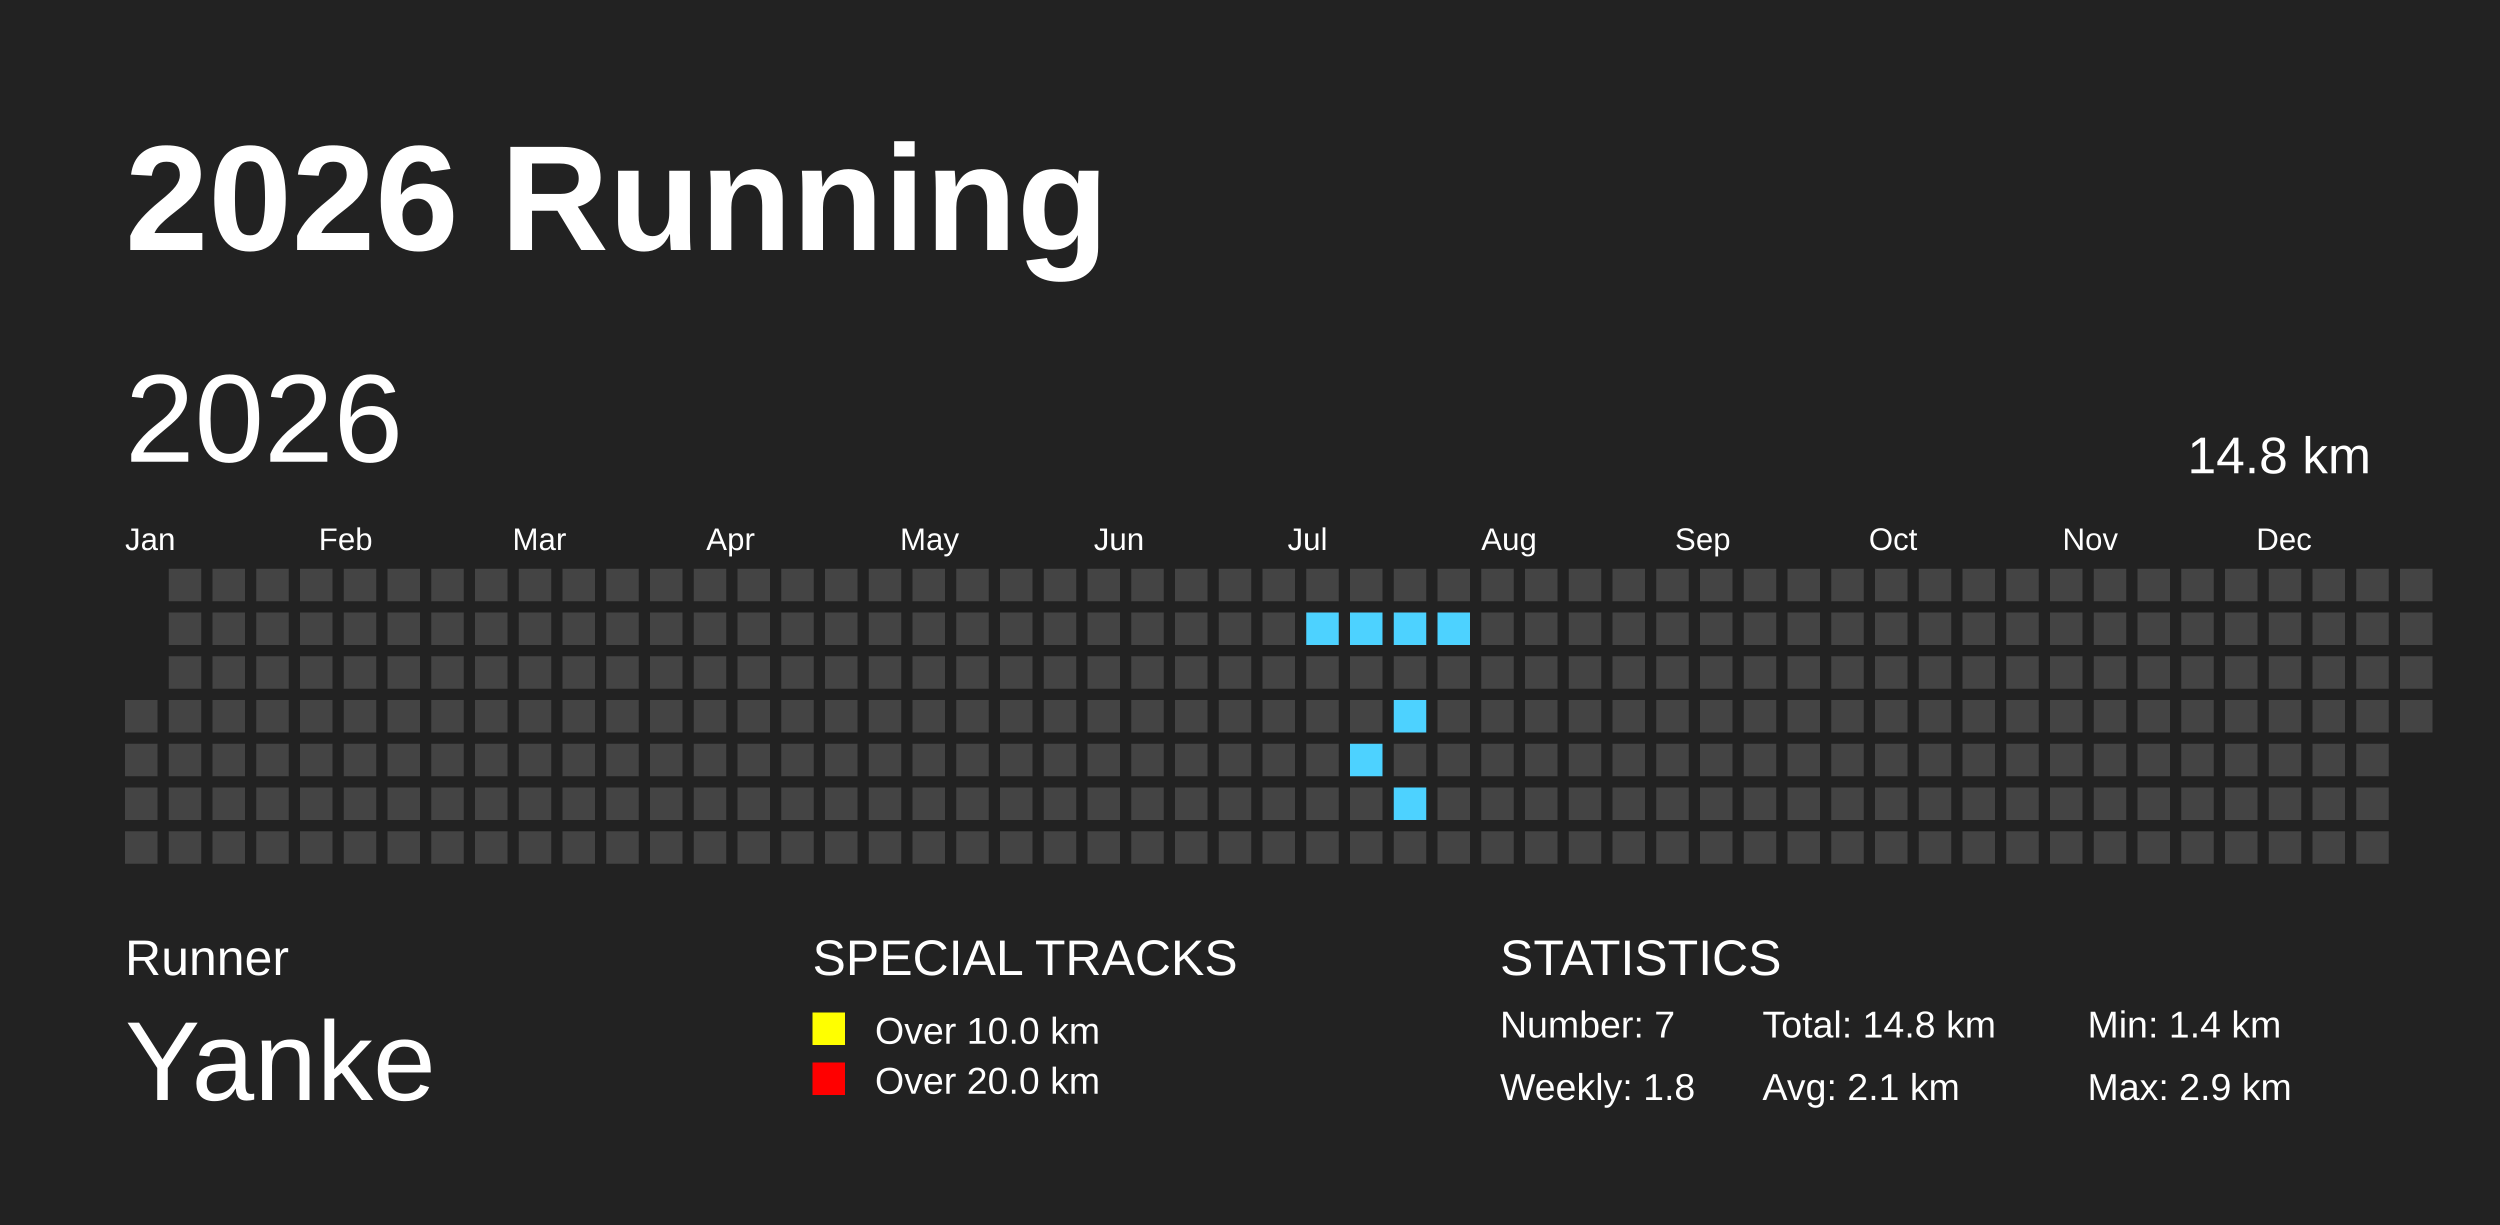
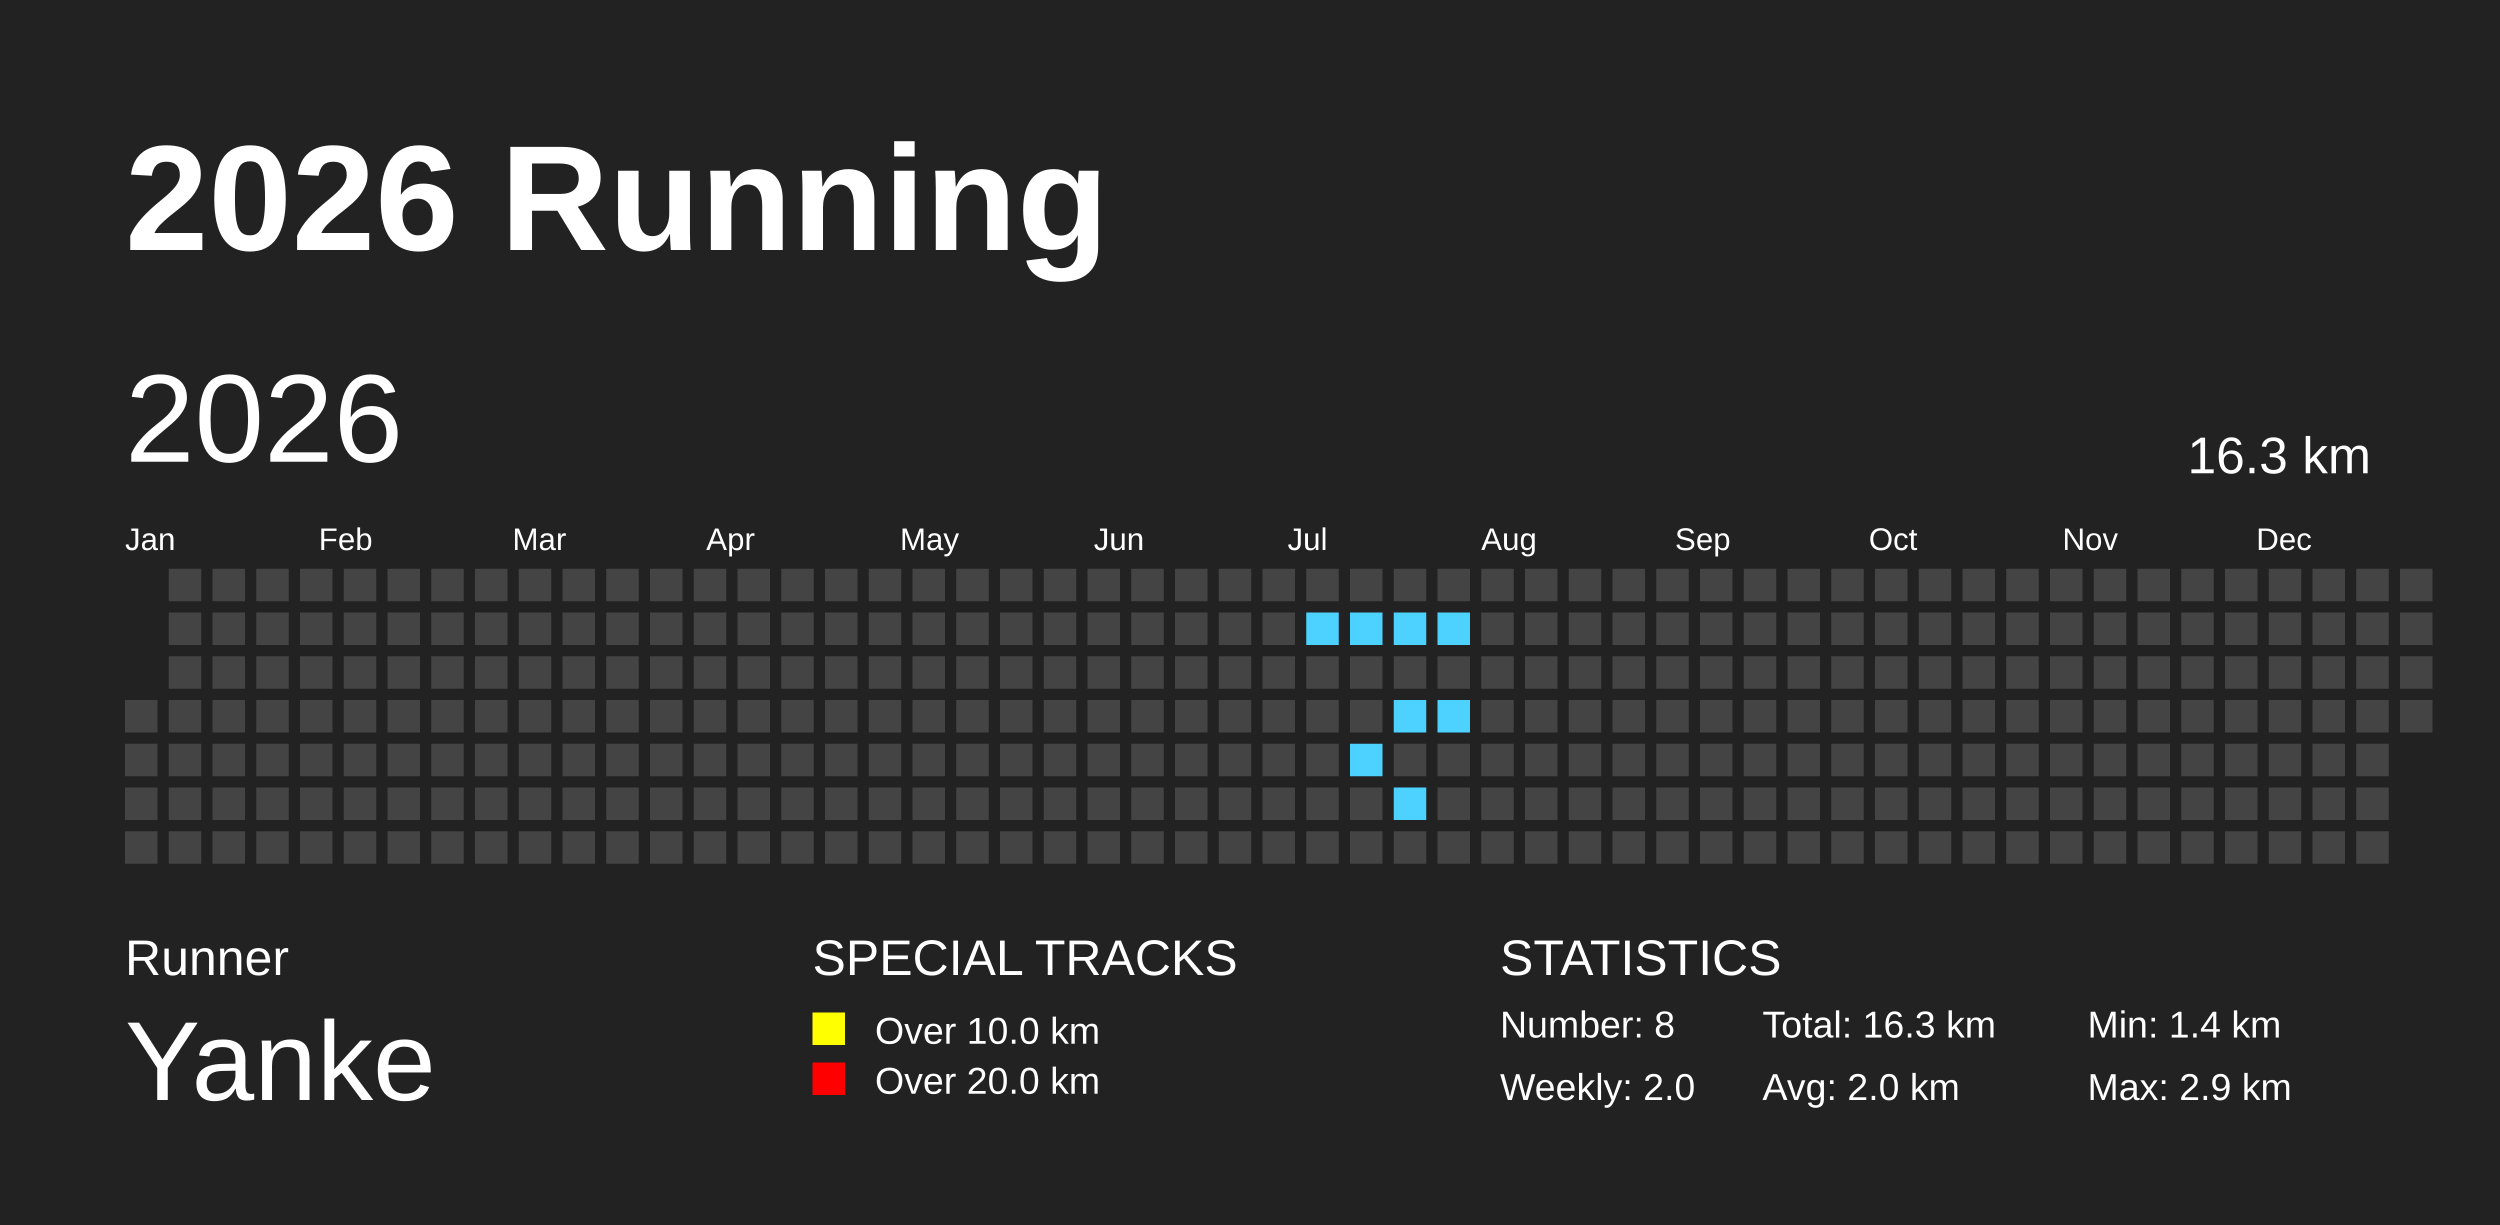
<svg xmlns="http://www.w3.org/2000/svg" baseProfile="full" height="98mm" version="1.1" viewBox="0,0,200,98" width="200mm">
  <defs>
    <pattern height="2" id="indoor-stripe" patternUnits="userSpaceOnUse" width="2">
      <line stroke="white" stroke-opacity="0.45" stroke-width="0.5" x1="0" x2="2" y1="2" y2="0" />
    </pattern>
  </defs>
  <rect fill="#222222" height="98" width="200" x="0" y="0" />
  <text fill="#FFFFFF" style="font-size:12px; font-family:Arial; font-weight:bold;" x="10" y="20">2026 Running</text>
  <text fill="#FFFFFF" style="font-size:4px; font-family:Arial" x="10" y="78">Runner</text>
  <text fill="#FFFFFF" style="font-size:9px; font-family:Arial" x="10" y="88">Yanke</text>
  <text fill="#FFFFFF" style="font-size:4px; font-family:Arial" x="65" y="78">SPECIAL TRACKS</text>
  <rect fill="yellow" height="2.6" width="2.6" x="65" y="81" />
  <text fill="#FFFFFF" style="font-size:3px; font-family:Arial" x="70" y="83.5">Over 10.0 km</text>
  <rect fill="red" height="2.6" width="2.6" x="65" y="85" />
  <text fill="#FFFFFF" style="font-size:3px; font-family:Arial" x="70" y="87.5">Over 20.0 km</text>
  <text fill="#FFFFFF" style="font-size:4px; font-family:Arial" x="120" y="78">STATISTICS</text>
-   <text fill="#FFFFFF" style="font-size:3px; font-family:Arial" x="120" y="83">Number: 7</text>
-   <text fill="#FFFFFF" style="font-size:3px; font-family:Arial" x="120" y="88">Weekly: 1.8</text>
-   <text fill="#FFFFFF" style="font-size:3px; font-family:Arial" x="141" y="83">Total: 14.8 km</text>
-   <text fill="#FFFFFF" style="font-size:3px; font-family:Arial" x="141" y="88">Avg: 2.1 km</text>
+   <text fill="#FFFFFF" style="font-size:3px; font-family:Arial" x="120" y="83">Number: 8</text>
+   <text fill="#FFFFFF" style="font-size:3px; font-family:Arial" x="120" y="88">Weekly: 2.0</text>
+   <text fill="#FFFFFF" style="font-size:3px; font-family:Arial" x="141" y="83">Total: 16.3 km</text>
+   <text fill="#FFFFFF" style="font-size:3px; font-family:Arial" x="141" y="88">Avg: 2.0 km</text>
  <text fill="#FFFFFF" style="font-size:3px; font-family:Arial" x="167" y="83">Min: 1.4 km</text>
  <text fill="#FFFFFF" style="font-size:3px; font-family:Arial" x="167" y="88">Max: 2.9 km</text>
  <text dominant-baseline="hanging" fill="#FFFFFF" style="font-size:10.0px; font-family:Arial;" x="10" y="30">2026</text>
-   <text dominant-baseline="hanging" fill="#FFFFFF" style="font-size:4.125px; font-family:Arial;" x="175" y="35">14.8 km</text>
+   <text dominant-baseline="hanging" fill="#FFFFFF" style="font-size:4.125px; font-family:Arial;" x="175" y="35">16.3 km</text>
  <text fill="#FFFFFF" style="font-size:2.5px; font-family:Arial" x="10.0" y="44">Jan</text>
  <text fill="#FFFFFF" style="font-size:2.5px; font-family:Arial" x="25.5" y="44">Feb</text>
  <text fill="#FFFFFF" style="font-size:2.5px; font-family:Arial" x="41.0" y="44">Mar</text>
  <text fill="#FFFFFF" style="font-size:2.5px; font-family:Arial" x="56.5" y="44">Apr</text>
  <text fill="#FFFFFF" style="font-size:2.5px; font-family:Arial" x="72.0" y="44">May</text>
  <text fill="#FFFFFF" style="font-size:2.5px; font-family:Arial" x="87.5" y="44">Jun</text>
  <text fill="#FFFFFF" style="font-size:2.5px; font-family:Arial" x="103.0" y="44">Jul</text>
  <text fill="#FFFFFF" style="font-size:2.5px; font-family:Arial" x="118.5" y="44">Aug</text>
  <text fill="#FFFFFF" style="font-size:2.5px; font-family:Arial" x="134.0" y="44">Sep</text>
  <text fill="#FFFFFF" style="font-size:2.5px; font-family:Arial" x="149.5" y="44">Oct</text>
  <text fill="#FFFFFF" style="font-size:2.5px; font-family:Arial" x="165.0" y="44">Nov</text>
  <text fill="#FFFFFF" style="font-size:2.5px; font-family:Arial" x="180.5" y="44">Dec</text>
  <rect fill="#444444" height="2.6" width="2.6" x="10.0" y="56.0" />
  <rect fill="#444444" height="2.6" width="2.6" x="10.0" y="59.5" />
  <rect fill="#444444" height="2.6" width="2.6" x="10.0" y="63.0" />
  <rect fill="#444444" height="2.6" width="2.6" x="10.0" y="66.5" />
  <rect fill="#444444" height="2.6" width="2.6" x="13.5" y="45.5" />
  <rect fill="#444444" height="2.6" width="2.6" x="13.5" y="49.0" />
  <rect fill="#444444" height="2.6" width="2.6" x="13.5" y="52.5" />
  <rect fill="#444444" height="2.6" width="2.6" x="13.5" y="56.0" />
  <rect fill="#444444" height="2.6" width="2.6" x="13.5" y="59.5" />
  <rect fill="#444444" height="2.6" width="2.6" x="13.5" y="63.0" />
  <rect fill="#444444" height="2.6" width="2.6" x="13.5" y="66.5" />
  <rect fill="#444444" height="2.6" width="2.6" x="17.0" y="45.5" />
  <rect fill="#444444" height="2.6" width="2.6" x="17.0" y="49.0" />
  <rect fill="#444444" height="2.6" width="2.6" x="17.0" y="52.5" />
  <rect fill="#444444" height="2.6" width="2.6" x="17.0" y="56.0" />
  <rect fill="#444444" height="2.6" width="2.6" x="17.0" y="59.5" />
  <rect fill="#444444" height="2.6" width="2.6" x="17.0" y="63.0" />
  <rect fill="#444444" height="2.6" width="2.6" x="17.0" y="66.5" />
  <rect fill="#444444" height="2.6" width="2.6" x="20.5" y="45.5" />
  <rect fill="#444444" height="2.6" width="2.6" x="20.5" y="49.0" />
  <rect fill="#444444" height="2.6" width="2.6" x="20.5" y="52.5" />
  <rect fill="#444444" height="2.6" width="2.6" x="20.5" y="56.0" />
  <rect fill="#444444" height="2.6" width="2.6" x="20.5" y="59.5" />
  <rect fill="#444444" height="2.6" width="2.6" x="20.5" y="63.0" />
  <rect fill="#444444" height="2.6" width="2.6" x="20.5" y="66.5" />
  <rect fill="#444444" height="2.6" width="2.6" x="24.0" y="45.5" />
  <rect fill="#444444" height="2.6" width="2.6" x="24.0" y="49.0" />
  <rect fill="#444444" height="2.6" width="2.6" x="24.0" y="52.5" />
  <rect fill="#444444" height="2.6" width="2.6" x="24.0" y="56.0" />
  <rect fill="#444444" height="2.6" width="2.6" x="24.0" y="59.5" />
  <rect fill="#444444" height="2.6" width="2.6" x="24.0" y="63.0" />
  <rect fill="#444444" height="2.6" width="2.6" x="24.0" y="66.5" />
  <rect fill="#444444" height="2.6" width="2.6" x="27.5" y="45.5" />
  <rect fill="#444444" height="2.6" width="2.6" x="27.5" y="49.0" />
  <rect fill="#444444" height="2.6" width="2.6" x="27.5" y="52.5" />
  <rect fill="#444444" height="2.6" width="2.6" x="27.5" y="56.0" />
  <rect fill="#444444" height="2.6" width="2.6" x="27.5" y="59.5" />
  <rect fill="#444444" height="2.6" width="2.6" x="27.5" y="63.0" />
  <rect fill="#444444" height="2.6" width="2.6" x="27.5" y="66.5" />
  <rect fill="#444444" height="2.6" width="2.6" x="31.0" y="45.5" />
  <rect fill="#444444" height="2.6" width="2.6" x="31.0" y="49.0" />
  <rect fill="#444444" height="2.6" width="2.6" x="31.0" y="52.5" />
  <rect fill="#444444" height="2.6" width="2.6" x="31.0" y="56.0" />
  <rect fill="#444444" height="2.6" width="2.6" x="31.0" y="59.5" />
  <rect fill="#444444" height="2.6" width="2.6" x="31.0" y="63.0" />
  <rect fill="#444444" height="2.6" width="2.6" x="31.0" y="66.5" />
  <rect fill="#444444" height="2.6" width="2.6" x="34.5" y="45.5" />
  <rect fill="#444444" height="2.6" width="2.6" x="34.5" y="49.0" />
  <rect fill="#444444" height="2.6" width="2.6" x="34.5" y="52.5" />
  <rect fill="#444444" height="2.6" width="2.6" x="34.5" y="56.0" />
  <rect fill="#444444" height="2.6" width="2.6" x="34.5" y="59.5" />
  <rect fill="#444444" height="2.6" width="2.6" x="34.5" y="63.0" />
  <rect fill="#444444" height="2.6" width="2.6" x="34.5" y="66.5" />
  <rect fill="#444444" height="2.6" width="2.6" x="38.0" y="45.5" />
  <rect fill="#444444" height="2.6" width="2.6" x="38.0" y="49.0" />
  <rect fill="#444444" height="2.6" width="2.6" x="38.0" y="52.5" />
  <rect fill="#444444" height="2.6" width="2.6" x="38.0" y="56.0" />
  <rect fill="#444444" height="2.6" width="2.6" x="38.0" y="59.5" />
  <rect fill="#444444" height="2.6" width="2.6" x="38.0" y="63.0" />
  <rect fill="#444444" height="2.6" width="2.6" x="38.0" y="66.5" />
  <rect fill="#444444" height="2.6" width="2.6" x="41.5" y="45.5" />
  <rect fill="#444444" height="2.6" width="2.6" x="41.5" y="49.0" />
  <rect fill="#444444" height="2.6" width="2.6" x="41.5" y="52.5" />
  <rect fill="#444444" height="2.6" width="2.6" x="41.5" y="56.0" />
  <rect fill="#444444" height="2.6" width="2.6" x="41.5" y="59.5" />
  <rect fill="#444444" height="2.6" width="2.6" x="41.5" y="63.0" />
  <rect fill="#444444" height="2.6" width="2.6" x="41.5" y="66.5" />
  <rect fill="#444444" height="2.6" width="2.6" x="45.0" y="45.5" />
  <rect fill="#444444" height="2.6" width="2.6" x="45.0" y="49.0" />
  <rect fill="#444444" height="2.6" width="2.6" x="45.0" y="52.5" />
  <rect fill="#444444" height="2.6" width="2.6" x="45.0" y="56.0" />
  <rect fill="#444444" height="2.6" width="2.6" x="45.0" y="59.5" />
  <rect fill="#444444" height="2.6" width="2.6" x="45.0" y="63.0" />
  <rect fill="#444444" height="2.6" width="2.6" x="45.0" y="66.5" />
  <rect fill="#444444" height="2.6" width="2.6" x="48.5" y="45.5" />
  <rect fill="#444444" height="2.6" width="2.6" x="48.5" y="49.0" />
  <rect fill="#444444" height="2.6" width="2.6" x="48.5" y="52.5" />
  <rect fill="#444444" height="2.6" width="2.6" x="48.5" y="56.0" />
  <rect fill="#444444" height="2.6" width="2.6" x="48.5" y="59.5" />
  <rect fill="#444444" height="2.6" width="2.6" x="48.5" y="63.0" />
  <rect fill="#444444" height="2.6" width="2.6" x="48.5" y="66.5" />
  <rect fill="#444444" height="2.6" width="2.6" x="52.0" y="45.5" />
  <rect fill="#444444" height="2.6" width="2.6" x="52.0" y="49.0" />
  <rect fill="#444444" height="2.6" width="2.6" x="52.0" y="52.5" />
  <rect fill="#444444" height="2.6" width="2.6" x="52.0" y="56.0" />
  <rect fill="#444444" height="2.6" width="2.6" x="52.0" y="59.5" />
  <rect fill="#444444" height="2.6" width="2.6" x="52.0" y="63.0" />
  <rect fill="#444444" height="2.6" width="2.6" x="52.0" y="66.5" />
  <rect fill="#444444" height="2.6" width="2.6" x="55.5" y="45.5" />
  <rect fill="#444444" height="2.6" width="2.6" x="55.5" y="49.0" />
  <rect fill="#444444" height="2.6" width="2.6" x="55.5" y="52.5" />
  <rect fill="#444444" height="2.6" width="2.6" x="55.5" y="56.0" />
  <rect fill="#444444" height="2.6" width="2.6" x="55.5" y="59.5" />
  <rect fill="#444444" height="2.6" width="2.6" x="55.5" y="63.0" />
  <rect fill="#444444" height="2.6" width="2.6" x="55.5" y="66.5" />
  <rect fill="#444444" height="2.6" width="2.6" x="59.0" y="45.5" />
  <rect fill="#444444" height="2.6" width="2.6" x="59.0" y="49.0" />
  <rect fill="#444444" height="2.6" width="2.6" x="59.0" y="52.5" />
  <rect fill="#444444" height="2.6" width="2.6" x="59.0" y="56.0" />
  <rect fill="#444444" height="2.6" width="2.6" x="59.0" y="59.5" />
  <rect fill="#444444" height="2.6" width="2.6" x="59.0" y="63.0" />
  <rect fill="#444444" height="2.6" width="2.6" x="59.0" y="66.5" />
  <rect fill="#444444" height="2.6" width="2.6" x="62.5" y="45.5" />
  <rect fill="#444444" height="2.6" width="2.6" x="62.5" y="49.0" />
  <rect fill="#444444" height="2.6" width="2.6" x="62.5" y="52.5" />
  <rect fill="#444444" height="2.6" width="2.6" x="62.5" y="56.0" />
  <rect fill="#444444" height="2.6" width="2.6" x="62.5" y="59.5" />
  <rect fill="#444444" height="2.6" width="2.6" x="62.5" y="63.0" />
  <rect fill="#444444" height="2.6" width="2.6" x="62.5" y="66.5" />
  <rect fill="#444444" height="2.6" width="2.6" x="66.0" y="45.5" />
  <rect fill="#444444" height="2.6" width="2.6" x="66.0" y="49.0" />
  <rect fill="#444444" height="2.6" width="2.6" x="66.0" y="52.5" />
  <rect fill="#444444" height="2.6" width="2.6" x="66.0" y="56.0" />
  <rect fill="#444444" height="2.6" width="2.6" x="66.0" y="59.5" />
  <rect fill="#444444" height="2.6" width="2.6" x="66.0" y="63.0" />
  <rect fill="#444444" height="2.6" width="2.6" x="66.0" y="66.5" />
  <rect fill="#444444" height="2.6" width="2.6" x="69.5" y="45.5" />
  <rect fill="#444444" height="2.6" width="2.6" x="69.5" y="49.0" />
  <rect fill="#444444" height="2.6" width="2.6" x="69.5" y="52.5" />
  <rect fill="#444444" height="2.6" width="2.6" x="69.5" y="56.0" />
  <rect fill="#444444" height="2.6" width="2.6" x="69.5" y="59.5" />
  <rect fill="#444444" height="2.6" width="2.6" x="69.5" y="63.0" />
  <rect fill="#444444" height="2.6" width="2.6" x="69.5" y="66.5" />
  <rect fill="#444444" height="2.6" width="2.6" x="73.0" y="45.5" />
  <rect fill="#444444" height="2.6" width="2.6" x="73.0" y="49.0" />
  <rect fill="#444444" height="2.6" width="2.6" x="73.0" y="52.5" />
  <rect fill="#444444" height="2.6" width="2.6" x="73.0" y="56.0" />
  <rect fill="#444444" height="2.6" width="2.6" x="73.0" y="59.5" />
  <rect fill="#444444" height="2.6" width="2.6" x="73.0" y="63.0" />
  <rect fill="#444444" height="2.6" width="2.6" x="73.0" y="66.5" />
  <rect fill="#444444" height="2.6" width="2.6" x="76.5" y="45.5" />
  <rect fill="#444444" height="2.6" width="2.6" x="76.5" y="49.0" />
  <rect fill="#444444" height="2.6" width="2.6" x="76.5" y="52.5" />
  <rect fill="#444444" height="2.6" width="2.6" x="76.5" y="56.0" />
  <rect fill="#444444" height="2.6" width="2.6" x="76.5" y="59.5" />
  <rect fill="#444444" height="2.6" width="2.6" x="76.5" y="63.0" />
  <rect fill="#444444" height="2.6" width="2.6" x="76.5" y="66.5" />
  <rect fill="#444444" height="2.6" width="2.6" x="80.0" y="45.5" />
  <rect fill="#444444" height="2.6" width="2.6" x="80.0" y="49.0" />
  <rect fill="#444444" height="2.6" width="2.6" x="80.0" y="52.5" />
  <rect fill="#444444" height="2.6" width="2.6" x="80.0" y="56.0" />
  <rect fill="#444444" height="2.6" width="2.6" x="80.0" y="59.5" />
  <rect fill="#444444" height="2.6" width="2.6" x="80.0" y="63.0" />
  <rect fill="#444444" height="2.6" width="2.6" x="80.0" y="66.5" />
  <rect fill="#444444" height="2.6" width="2.6" x="83.5" y="45.5" />
  <rect fill="#444444" height="2.6" width="2.6" x="83.5" y="49.0" />
  <rect fill="#444444" height="2.6" width="2.6" x="83.5" y="52.5" />
  <rect fill="#444444" height="2.6" width="2.6" x="83.5" y="56.0" />
  <rect fill="#444444" height="2.6" width="2.6" x="83.5" y="59.5" />
  <rect fill="#444444" height="2.6" width="2.6" x="83.5" y="63.0" />
  <rect fill="#444444" height="2.6" width="2.6" x="83.5" y="66.5" />
  <rect fill="#444444" height="2.6" width="2.6" x="87.0" y="45.5" />
  <rect fill="#444444" height="2.6" width="2.6" x="87.0" y="49.0" />
  <rect fill="#444444" height="2.6" width="2.6" x="87.0" y="52.5" />
  <rect fill="#444444" height="2.6" width="2.6" x="87.0" y="56.0" />
  <rect fill="#444444" height="2.6" width="2.6" x="87.0" y="59.5" />
  <rect fill="#444444" height="2.6" width="2.6" x="87.0" y="63.0" />
  <rect fill="#444444" height="2.6" width="2.6" x="87.0" y="66.5" />
  <rect fill="#444444" height="2.6" width="2.6" x="90.5" y="45.5" />
  <rect fill="#444444" height="2.6" width="2.6" x="90.5" y="49.0" />
  <rect fill="#444444" height="2.6" width="2.6" x="90.5" y="52.5" />
  <rect fill="#444444" height="2.6" width="2.6" x="90.5" y="56.0" />
  <rect fill="#444444" height="2.6" width="2.6" x="90.5" y="59.5" />
  <rect fill="#444444" height="2.6" width="2.6" x="90.5" y="63.0" />
  <rect fill="#444444" height="2.6" width="2.6" x="90.5" y="66.5" />
  <rect fill="#444444" height="2.6" width="2.6" x="94.0" y="45.5" />
  <rect fill="#444444" height="2.6" width="2.6" x="94.0" y="49.0" />
  <rect fill="#444444" height="2.6" width="2.6" x="94.0" y="52.5" />
  <rect fill="#444444" height="2.6" width="2.6" x="94.0" y="56.0" />
  <rect fill="#444444" height="2.6" width="2.6" x="94.0" y="59.5" />
  <rect fill="#444444" height="2.6" width="2.6" x="94.0" y="63.0" />
  <rect fill="#444444" height="2.6" width="2.6" x="94.0" y="66.5" />
  <rect fill="#444444" height="2.6" width="2.6" x="97.5" y="45.5" />
  <rect fill="#444444" height="2.6" width="2.6" x="97.5" y="49.0" />
  <rect fill="#444444" height="2.6" width="2.6" x="97.5" y="52.5" />
  <rect fill="#444444" height="2.6" width="2.6" x="97.5" y="56.0" />
  <rect fill="#444444" height="2.6" width="2.6" x="97.5" y="59.5" />
  <rect fill="#444444" height="2.6" width="2.6" x="97.5" y="63.0" />
  <rect fill="#444444" height="2.6" width="2.6" x="97.5" y="66.5" />
  <rect fill="#444444" height="2.6" width="2.6" x="101.0" y="45.5" />
  <rect fill="#444444" height="2.6" width="2.6" x="101.0" y="49.0" />
  <rect fill="#444444" height="2.6" width="2.6" x="101.0" y="52.5" />
  <rect fill="#444444" height="2.6" width="2.6" x="101.0" y="56.0" />
  <rect fill="#444444" height="2.6" width="2.6" x="101.0" y="59.5" />
  <rect fill="#444444" height="2.6" width="2.6" x="101.0" y="63.0" />
  <rect fill="#444444" height="2.6" width="2.6" x="101.0" y="66.5" />
  <rect fill="#444444" height="2.6" width="2.6" x="104.5" y="45.5" />
  <rect fill="#4DD2FF" height="2.6" width="2.6" x="104.5" y="49.0" />
  <rect fill="#444444" height="2.6" width="2.6" x="104.5" y="52.5" />
  <rect fill="#444444" height="2.6" width="2.6" x="104.5" y="56.0" />
  <rect fill="#444444" height="2.6" width="2.6" x="104.5" y="59.5" />
  <rect fill="#444444" height="2.6" width="2.6" x="104.5" y="63.0" />
  <rect fill="#444444" height="2.6" width="2.6" x="104.5" y="66.5" />
  <rect fill="#444444" height="2.6" width="2.6" x="108.0" y="45.5" />
  <rect fill="#4DD2FF" height="2.6" width="2.6" x="108.0" y="49.0" />
  <rect fill="#444444" height="2.6" width="2.6" x="108.0" y="52.5" />
  <rect fill="#444444" height="2.6" width="2.6" x="108.0" y="56.0" />
  <rect fill="#4DD2FF" height="2.6" width="2.6" x="108.0" y="59.5" />
  <rect fill="#444444" height="2.6" width="2.6" x="108.0" y="63.0" />
  <rect fill="#444444" height="2.6" width="2.6" x="108.0" y="66.5" />
  <rect fill="#444444" height="2.6" width="2.6" x="111.5" y="45.5" />
  <rect fill="#4DD2FF" height="2.6" width="2.6" x="111.5" y="49.0" />
  <rect fill="#444444" height="2.6" width="2.6" x="111.5" y="52.5" />
  <rect fill="#4DD2FF" height="2.6" width="2.6" x="111.5" y="56.0" />
  <rect fill="#444444" height="2.6" width="2.6" x="111.5" y="59.5" />
  <rect fill="#4DD2FF" height="2.6" width="2.6" x="111.5" y="63.0" />
  <rect fill="#444444" height="2.6" width="2.6" x="111.5" y="66.5" />
  <rect fill="#444444" height="2.6" width="2.6" x="115.0" y="45.5" />
  <rect fill="#4DD2FF" height="2.6" width="2.6" x="115.0" y="49.0" />
  <rect fill="#444444" height="2.6" width="2.6" x="115.0" y="52.5" />
-   <rect fill="#444444" height="2.6" width="2.6" x="115.0" y="56.0" />
+   <rect fill="#4DD2FF" height="2.6" width="2.6" x="115.0" y="56.0" />
  <rect fill="#444444" height="2.6" width="2.6" x="115.0" y="59.5" />
  <rect fill="#444444" height="2.6" width="2.6" x="115.0" y="63.0" />
  <rect fill="#444444" height="2.6" width="2.6" x="115.0" y="66.5" />
  <rect fill="#444444" height="2.6" width="2.6" x="118.5" y="45.5" />
  <rect fill="#444444" height="2.6" width="2.6" x="118.5" y="49.0" />
  <rect fill="#444444" height="2.6" width="2.6" x="118.5" y="52.5" />
  <rect fill="#444444" height="2.6" width="2.6" x="118.5" y="56.0" />
  <rect fill="#444444" height="2.6" width="2.6" x="118.5" y="59.5" />
  <rect fill="#444444" height="2.6" width="2.6" x="118.5" y="63.0" />
  <rect fill="#444444" height="2.6" width="2.6" x="118.5" y="66.5" />
  <rect fill="#444444" height="2.6" width="2.6" x="122.0" y="45.5" />
  <rect fill="#444444" height="2.6" width="2.6" x="122.0" y="49.0" />
  <rect fill="#444444" height="2.6" width="2.6" x="122.0" y="52.5" />
  <rect fill="#444444" height="2.6" width="2.6" x="122.0" y="56.0" />
  <rect fill="#444444" height="2.6" width="2.6" x="122.0" y="59.5" />
  <rect fill="#444444" height="2.6" width="2.6" x="122.0" y="63.0" />
  <rect fill="#444444" height="2.6" width="2.6" x="122.0" y="66.5" />
  <rect fill="#444444" height="2.6" width="2.6" x="125.5" y="45.5" />
  <rect fill="#444444" height="2.6" width="2.6" x="125.5" y="49.0" />
  <rect fill="#444444" height="2.6" width="2.6" x="125.5" y="52.5" />
  <rect fill="#444444" height="2.6" width="2.6" x="125.5" y="56.0" />
  <rect fill="#444444" height="2.6" width="2.6" x="125.5" y="59.5" />
  <rect fill="#444444" height="2.6" width="2.6" x="125.5" y="63.0" />
  <rect fill="#444444" height="2.6" width="2.6" x="125.5" y="66.5" />
  <rect fill="#444444" height="2.6" width="2.6" x="129.0" y="45.5" />
  <rect fill="#444444" height="2.6" width="2.6" x="129.0" y="49.0" />
  <rect fill="#444444" height="2.6" width="2.6" x="129.0" y="52.5" />
  <rect fill="#444444" height="2.6" width="2.6" x="129.0" y="56.0" />
  <rect fill="#444444" height="2.6" width="2.6" x="129.0" y="59.5" />
  <rect fill="#444444" height="2.6" width="2.6" x="129.0" y="63.0" />
  <rect fill="#444444" height="2.6" width="2.6" x="129.0" y="66.5" />
  <rect fill="#444444" height="2.6" width="2.6" x="132.5" y="45.5" />
  <rect fill="#444444" height="2.6" width="2.6" x="132.5" y="49.0" />
  <rect fill="#444444" height="2.6" width="2.6" x="132.5" y="52.5" />
  <rect fill="#444444" height="2.6" width="2.6" x="132.5" y="56.0" />
  <rect fill="#444444" height="2.6" width="2.6" x="132.5" y="59.5" />
  <rect fill="#444444" height="2.6" width="2.6" x="132.5" y="63.0" />
  <rect fill="#444444" height="2.6" width="2.6" x="132.5" y="66.5" />
  <rect fill="#444444" height="2.6" width="2.6" x="136.0" y="45.5" />
  <rect fill="#444444" height="2.6" width="2.6" x="136.0" y="49.0" />
  <rect fill="#444444" height="2.6" width="2.6" x="136.0" y="52.5" />
  <rect fill="#444444" height="2.6" width="2.6" x="136.0" y="56.0" />
  <rect fill="#444444" height="2.6" width="2.6" x="136.0" y="59.5" />
  <rect fill="#444444" height="2.6" width="2.6" x="136.0" y="63.0" />
  <rect fill="#444444" height="2.6" width="2.6" x="136.0" y="66.5" />
  <rect fill="#444444" height="2.6" width="2.6" x="139.5" y="45.5" />
  <rect fill="#444444" height="2.6" width="2.6" x="139.5" y="49.0" />
  <rect fill="#444444" height="2.6" width="2.6" x="139.5" y="52.5" />
  <rect fill="#444444" height="2.6" width="2.6" x="139.5" y="56.0" />
  <rect fill="#444444" height="2.6" width="2.6" x="139.5" y="59.5" />
  <rect fill="#444444" height="2.6" width="2.6" x="139.5" y="63.0" />
  <rect fill="#444444" height="2.6" width="2.6" x="139.5" y="66.5" />
  <rect fill="#444444" height="2.6" width="2.6" x="143.0" y="45.5" />
  <rect fill="#444444" height="2.6" width="2.6" x="143.0" y="49.0" />
  <rect fill="#444444" height="2.6" width="2.6" x="143.0" y="52.5" />
  <rect fill="#444444" height="2.6" width="2.6" x="143.0" y="56.0" />
  <rect fill="#444444" height="2.6" width="2.6" x="143.0" y="59.5" />
  <rect fill="#444444" height="2.6" width="2.6" x="143.0" y="63.0" />
  <rect fill="#444444" height="2.6" width="2.6" x="143.0" y="66.5" />
  <rect fill="#444444" height="2.6" width="2.6" x="146.5" y="45.5" />
  <rect fill="#444444" height="2.6" width="2.6" x="146.5" y="49.0" />
  <rect fill="#444444" height="2.6" width="2.6" x="146.5" y="52.5" />
  <rect fill="#444444" height="2.6" width="2.6" x="146.5" y="56.0" />
  <rect fill="#444444" height="2.6" width="2.6" x="146.5" y="59.5" />
  <rect fill="#444444" height="2.6" width="2.6" x="146.5" y="63.0" />
  <rect fill="#444444" height="2.6" width="2.6" x="146.5" y="66.5" />
  <rect fill="#444444" height="2.6" width="2.6" x="150.0" y="45.5" />
  <rect fill="#444444" height="2.6" width="2.6" x="150.0" y="49.0" />
  <rect fill="#444444" height="2.6" width="2.6" x="150.0" y="52.5" />
  <rect fill="#444444" height="2.6" width="2.6" x="150.0" y="56.0" />
  <rect fill="#444444" height="2.6" width="2.6" x="150.0" y="59.5" />
  <rect fill="#444444" height="2.6" width="2.6" x="150.0" y="63.0" />
  <rect fill="#444444" height="2.6" width="2.6" x="150.0" y="66.5" />
  <rect fill="#444444" height="2.6" width="2.6" x="153.5" y="45.5" />
  <rect fill="#444444" height="2.6" width="2.6" x="153.5" y="49.0" />
  <rect fill="#444444" height="2.6" width="2.6" x="153.5" y="52.5" />
  <rect fill="#444444" height="2.6" width="2.6" x="153.5" y="56.0" />
  <rect fill="#444444" height="2.6" width="2.6" x="153.5" y="59.5" />
  <rect fill="#444444" height="2.6" width="2.6" x="153.5" y="63.0" />
  <rect fill="#444444" height="2.6" width="2.6" x="153.5" y="66.5" />
  <rect fill="#444444" height="2.6" width="2.6" x="157.0" y="45.5" />
  <rect fill="#444444" height="2.6" width="2.6" x="157.0" y="49.0" />
  <rect fill="#444444" height="2.6" width="2.6" x="157.0" y="52.5" />
  <rect fill="#444444" height="2.6" width="2.6" x="157.0" y="56.0" />
  <rect fill="#444444" height="2.6" width="2.6" x="157.0" y="59.5" />
  <rect fill="#444444" height="2.6" width="2.6" x="157.0" y="63.0" />
  <rect fill="#444444" height="2.6" width="2.6" x="157.0" y="66.5" />
  <rect fill="#444444" height="2.6" width="2.6" x="160.5" y="45.5" />
  <rect fill="#444444" height="2.6" width="2.6" x="160.5" y="49.0" />
  <rect fill="#444444" height="2.6" width="2.6" x="160.5" y="52.5" />
  <rect fill="#444444" height="2.6" width="2.6" x="160.5" y="56.0" />
  <rect fill="#444444" height="2.6" width="2.6" x="160.5" y="59.5" />
  <rect fill="#444444" height="2.6" width="2.6" x="160.5" y="63.0" />
  <rect fill="#444444" height="2.6" width="2.6" x="160.5" y="66.5" />
  <rect fill="#444444" height="2.6" width="2.6" x="164.0" y="45.5" />
  <rect fill="#444444" height="2.6" width="2.6" x="164.0" y="49.0" />
  <rect fill="#444444" height="2.6" width="2.6" x="164.0" y="52.5" />
  <rect fill="#444444" height="2.6" width="2.6" x="164.0" y="56.0" />
  <rect fill="#444444" height="2.6" width="2.6" x="164.0" y="59.5" />
  <rect fill="#444444" height="2.6" width="2.6" x="164.0" y="63.0" />
  <rect fill="#444444" height="2.6" width="2.6" x="164.0" y="66.5" />
  <rect fill="#444444" height="2.6" width="2.6" x="167.5" y="45.5" />
  <rect fill="#444444" height="2.6" width="2.6" x="167.5" y="49.0" />
  <rect fill="#444444" height="2.6" width="2.6" x="167.5" y="52.5" />
  <rect fill="#444444" height="2.6" width="2.6" x="167.5" y="56.0" />
  <rect fill="#444444" height="2.6" width="2.6" x="167.5" y="59.5" />
  <rect fill="#444444" height="2.6" width="2.6" x="167.5" y="63.0" />
  <rect fill="#444444" height="2.6" width="2.6" x="167.5" y="66.5" />
  <rect fill="#444444" height="2.6" width="2.6" x="171.0" y="45.5" />
  <rect fill="#444444" height="2.6" width="2.6" x="171.0" y="49.0" />
  <rect fill="#444444" height="2.6" width="2.6" x="171.0" y="52.5" />
  <rect fill="#444444" height="2.6" width="2.6" x="171.0" y="56.0" />
  <rect fill="#444444" height="2.6" width="2.6" x="171.0" y="59.5" />
  <rect fill="#444444" height="2.6" width="2.6" x="171.0" y="63.0" />
  <rect fill="#444444" height="2.6" width="2.6" x="171.0" y="66.5" />
  <rect fill="#444444" height="2.6" width="2.6" x="174.5" y="45.5" />
  <rect fill="#444444" height="2.6" width="2.6" x="174.5" y="49.0" />
  <rect fill="#444444" height="2.6" width="2.6" x="174.5" y="52.5" />
  <rect fill="#444444" height="2.6" width="2.6" x="174.5" y="56.0" />
  <rect fill="#444444" height="2.6" width="2.6" x="174.5" y="59.5" />
  <rect fill="#444444" height="2.6" width="2.6" x="174.5" y="63.0" />
  <rect fill="#444444" height="2.6" width="2.6" x="174.5" y="66.5" />
  <rect fill="#444444" height="2.6" width="2.6" x="178.0" y="45.5" />
  <rect fill="#444444" height="2.6" width="2.6" x="178.0" y="49.0" />
  <rect fill="#444444" height="2.6" width="2.6" x="178.0" y="52.5" />
  <rect fill="#444444" height="2.6" width="2.6" x="178.0" y="56.0" />
  <rect fill="#444444" height="2.6" width="2.6" x="178.0" y="59.5" />
  <rect fill="#444444" height="2.6" width="2.6" x="178.0" y="63.0" />
  <rect fill="#444444" height="2.6" width="2.6" x="178.0" y="66.5" />
  <rect fill="#444444" height="2.6" width="2.6" x="181.5" y="45.5" />
  <rect fill="#444444" height="2.6" width="2.6" x="181.5" y="49.0" />
  <rect fill="#444444" height="2.6" width="2.6" x="181.5" y="52.5" />
  <rect fill="#444444" height="2.6" width="2.6" x="181.5" y="56.0" />
  <rect fill="#444444" height="2.6" width="2.6" x="181.5" y="59.5" />
  <rect fill="#444444" height="2.6" width="2.6" x="181.5" y="63.0" />
  <rect fill="#444444" height="2.6" width="2.6" x="181.5" y="66.5" />
  <rect fill="#444444" height="2.6" width="2.6" x="185.0" y="45.5" />
  <rect fill="#444444" height="2.6" width="2.6" x="185.0" y="49.0" />
  <rect fill="#444444" height="2.6" width="2.6" x="185.0" y="52.5" />
  <rect fill="#444444" height="2.6" width="2.6" x="185.0" y="56.0" />
  <rect fill="#444444" height="2.6" width="2.6" x="185.0" y="59.5" />
  <rect fill="#444444" height="2.6" width="2.6" x="185.0" y="63.0" />
  <rect fill="#444444" height="2.6" width="2.6" x="185.0" y="66.5" />
  <rect fill="#444444" height="2.6" width="2.6" x="188.5" y="45.5" />
  <rect fill="#444444" height="2.6" width="2.6" x="188.5" y="49.0" />
  <rect fill="#444444" height="2.6" width="2.6" x="188.5" y="52.5" />
  <rect fill="#444444" height="2.6" width="2.6" x="188.5" y="56.0" />
  <rect fill="#444444" height="2.6" width="2.6" x="188.5" y="59.5" />
  <rect fill="#444444" height="2.6" width="2.6" x="188.5" y="63.0" />
  <rect fill="#444444" height="2.6" width="2.6" x="188.5" y="66.5" />
  <rect fill="#444444" height="2.6" width="2.6" x="192.0" y="45.5" />
  <rect fill="#444444" height="2.6" width="2.6" x="192.0" y="49.0" />
  <rect fill="#444444" height="2.6" width="2.6" x="192.0" y="52.5" />
  <rect fill="#444444" height="2.6" width="2.6" x="192.0" y="56.0" />
</svg>
